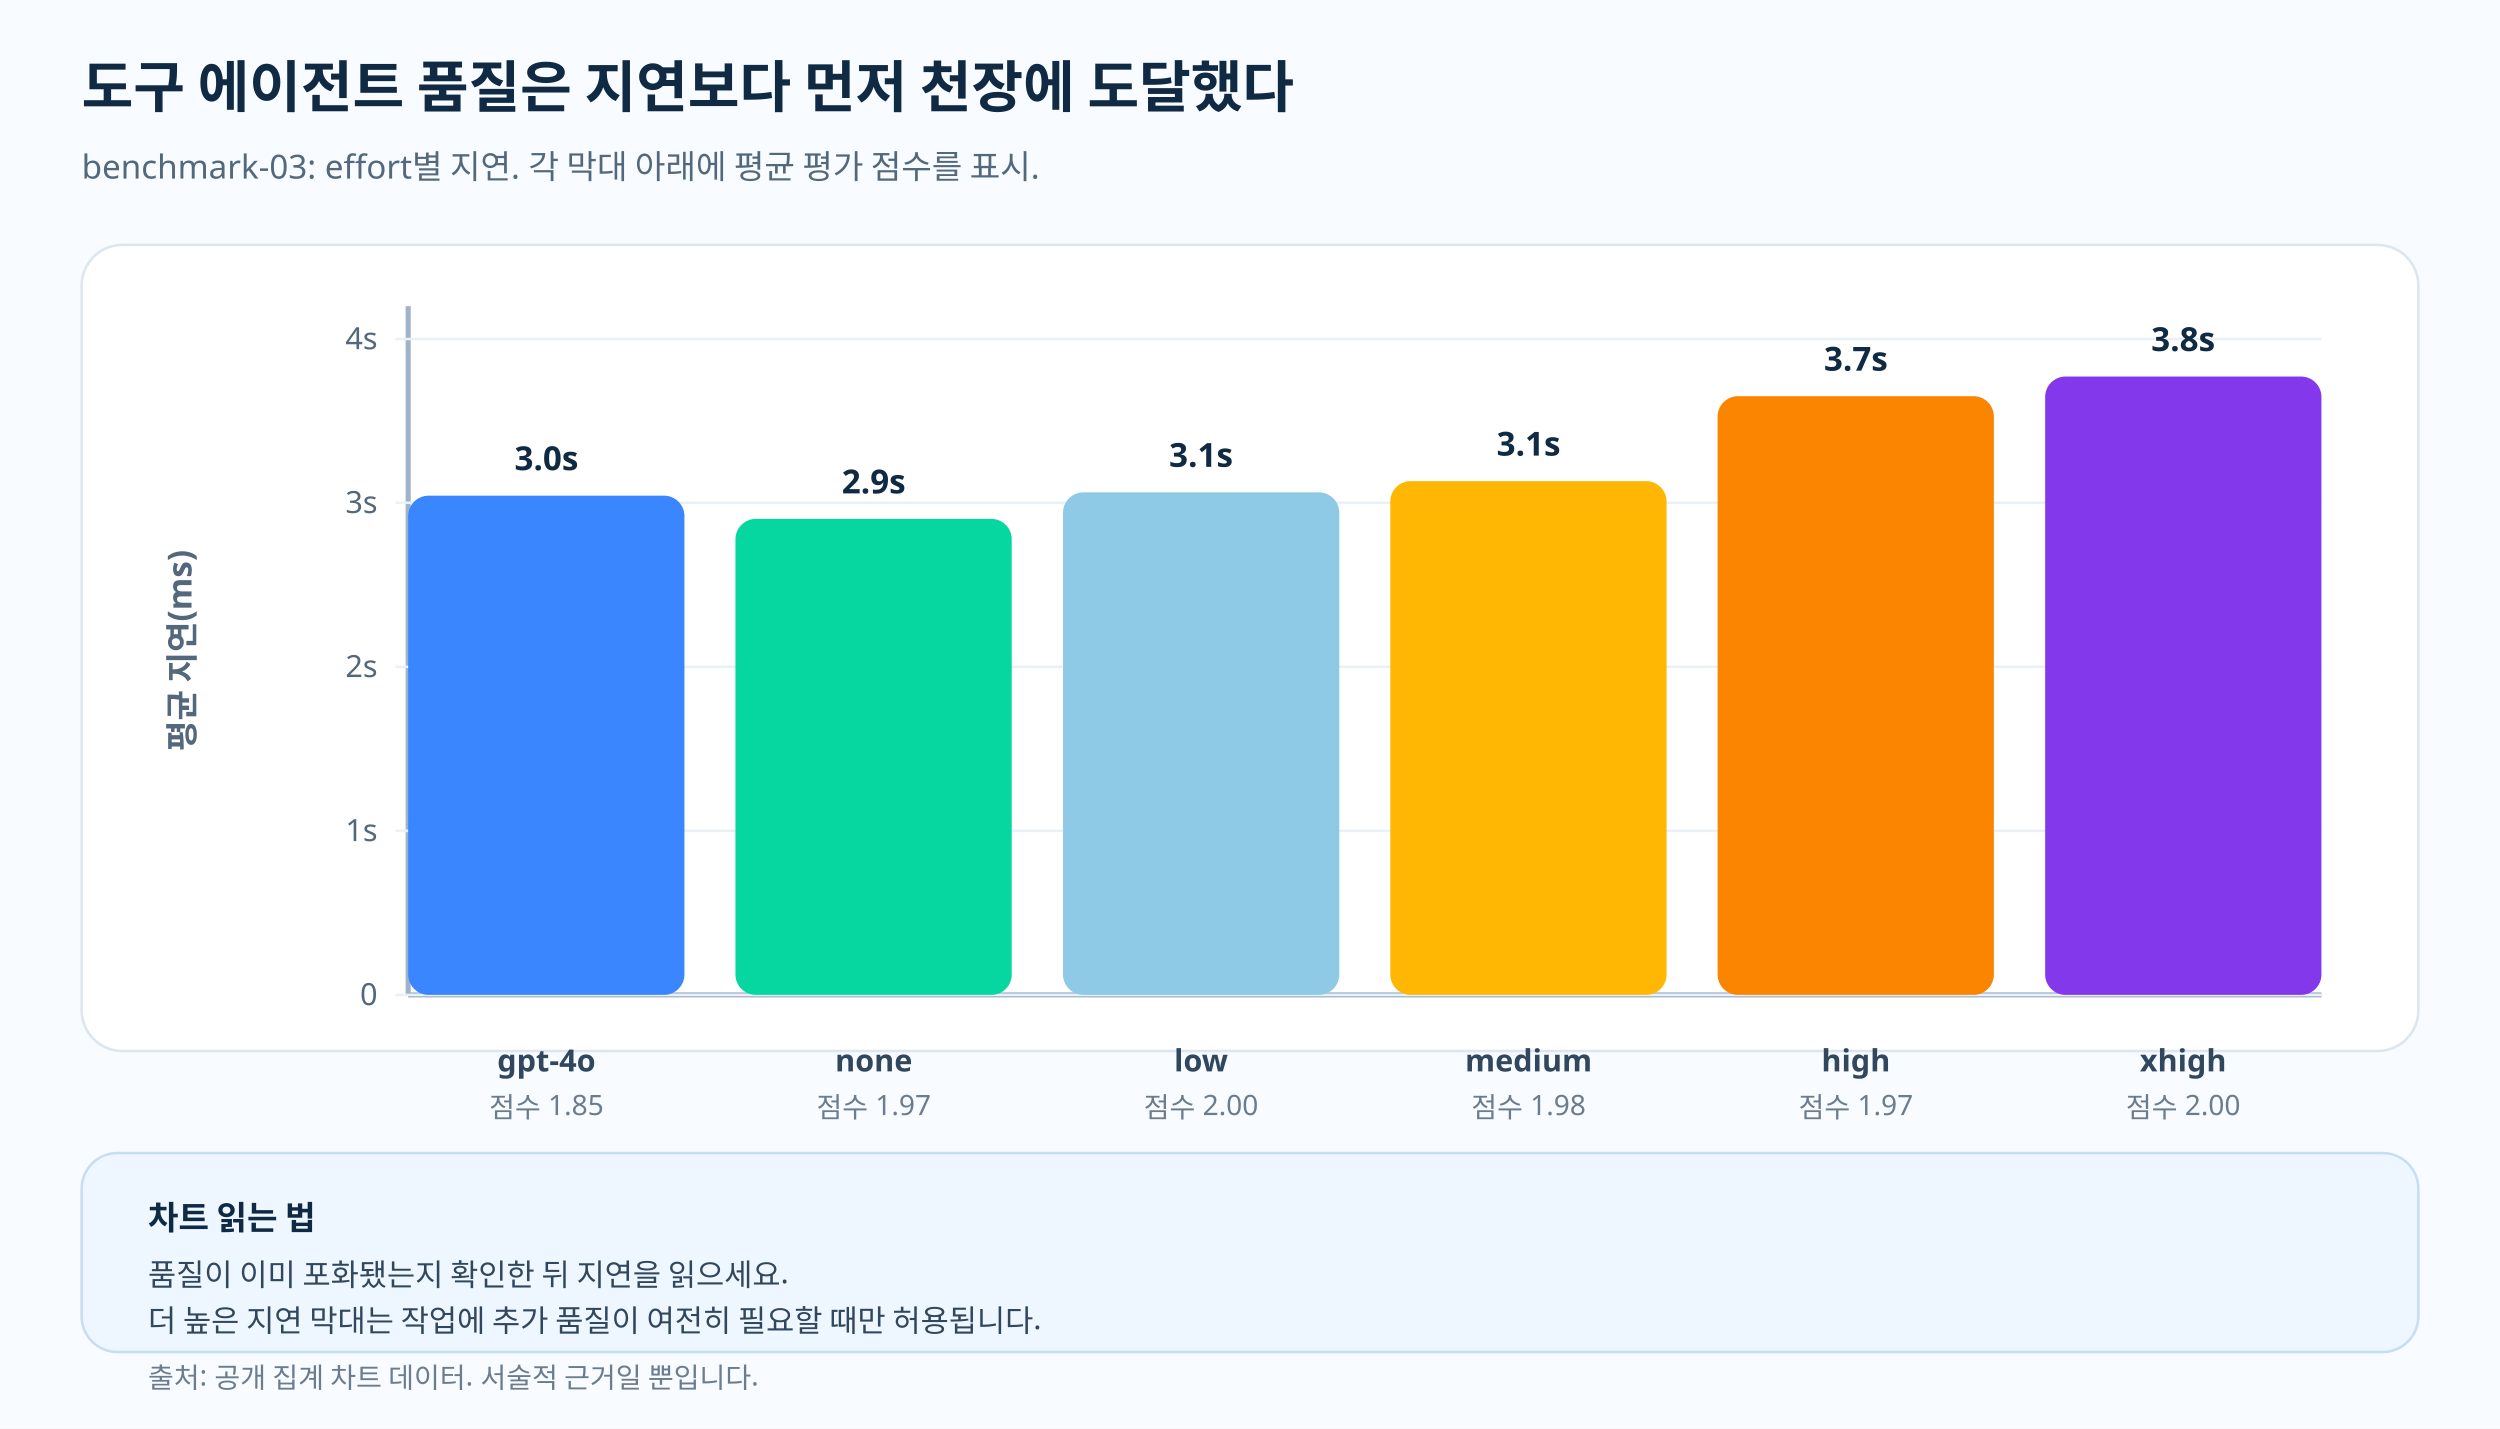
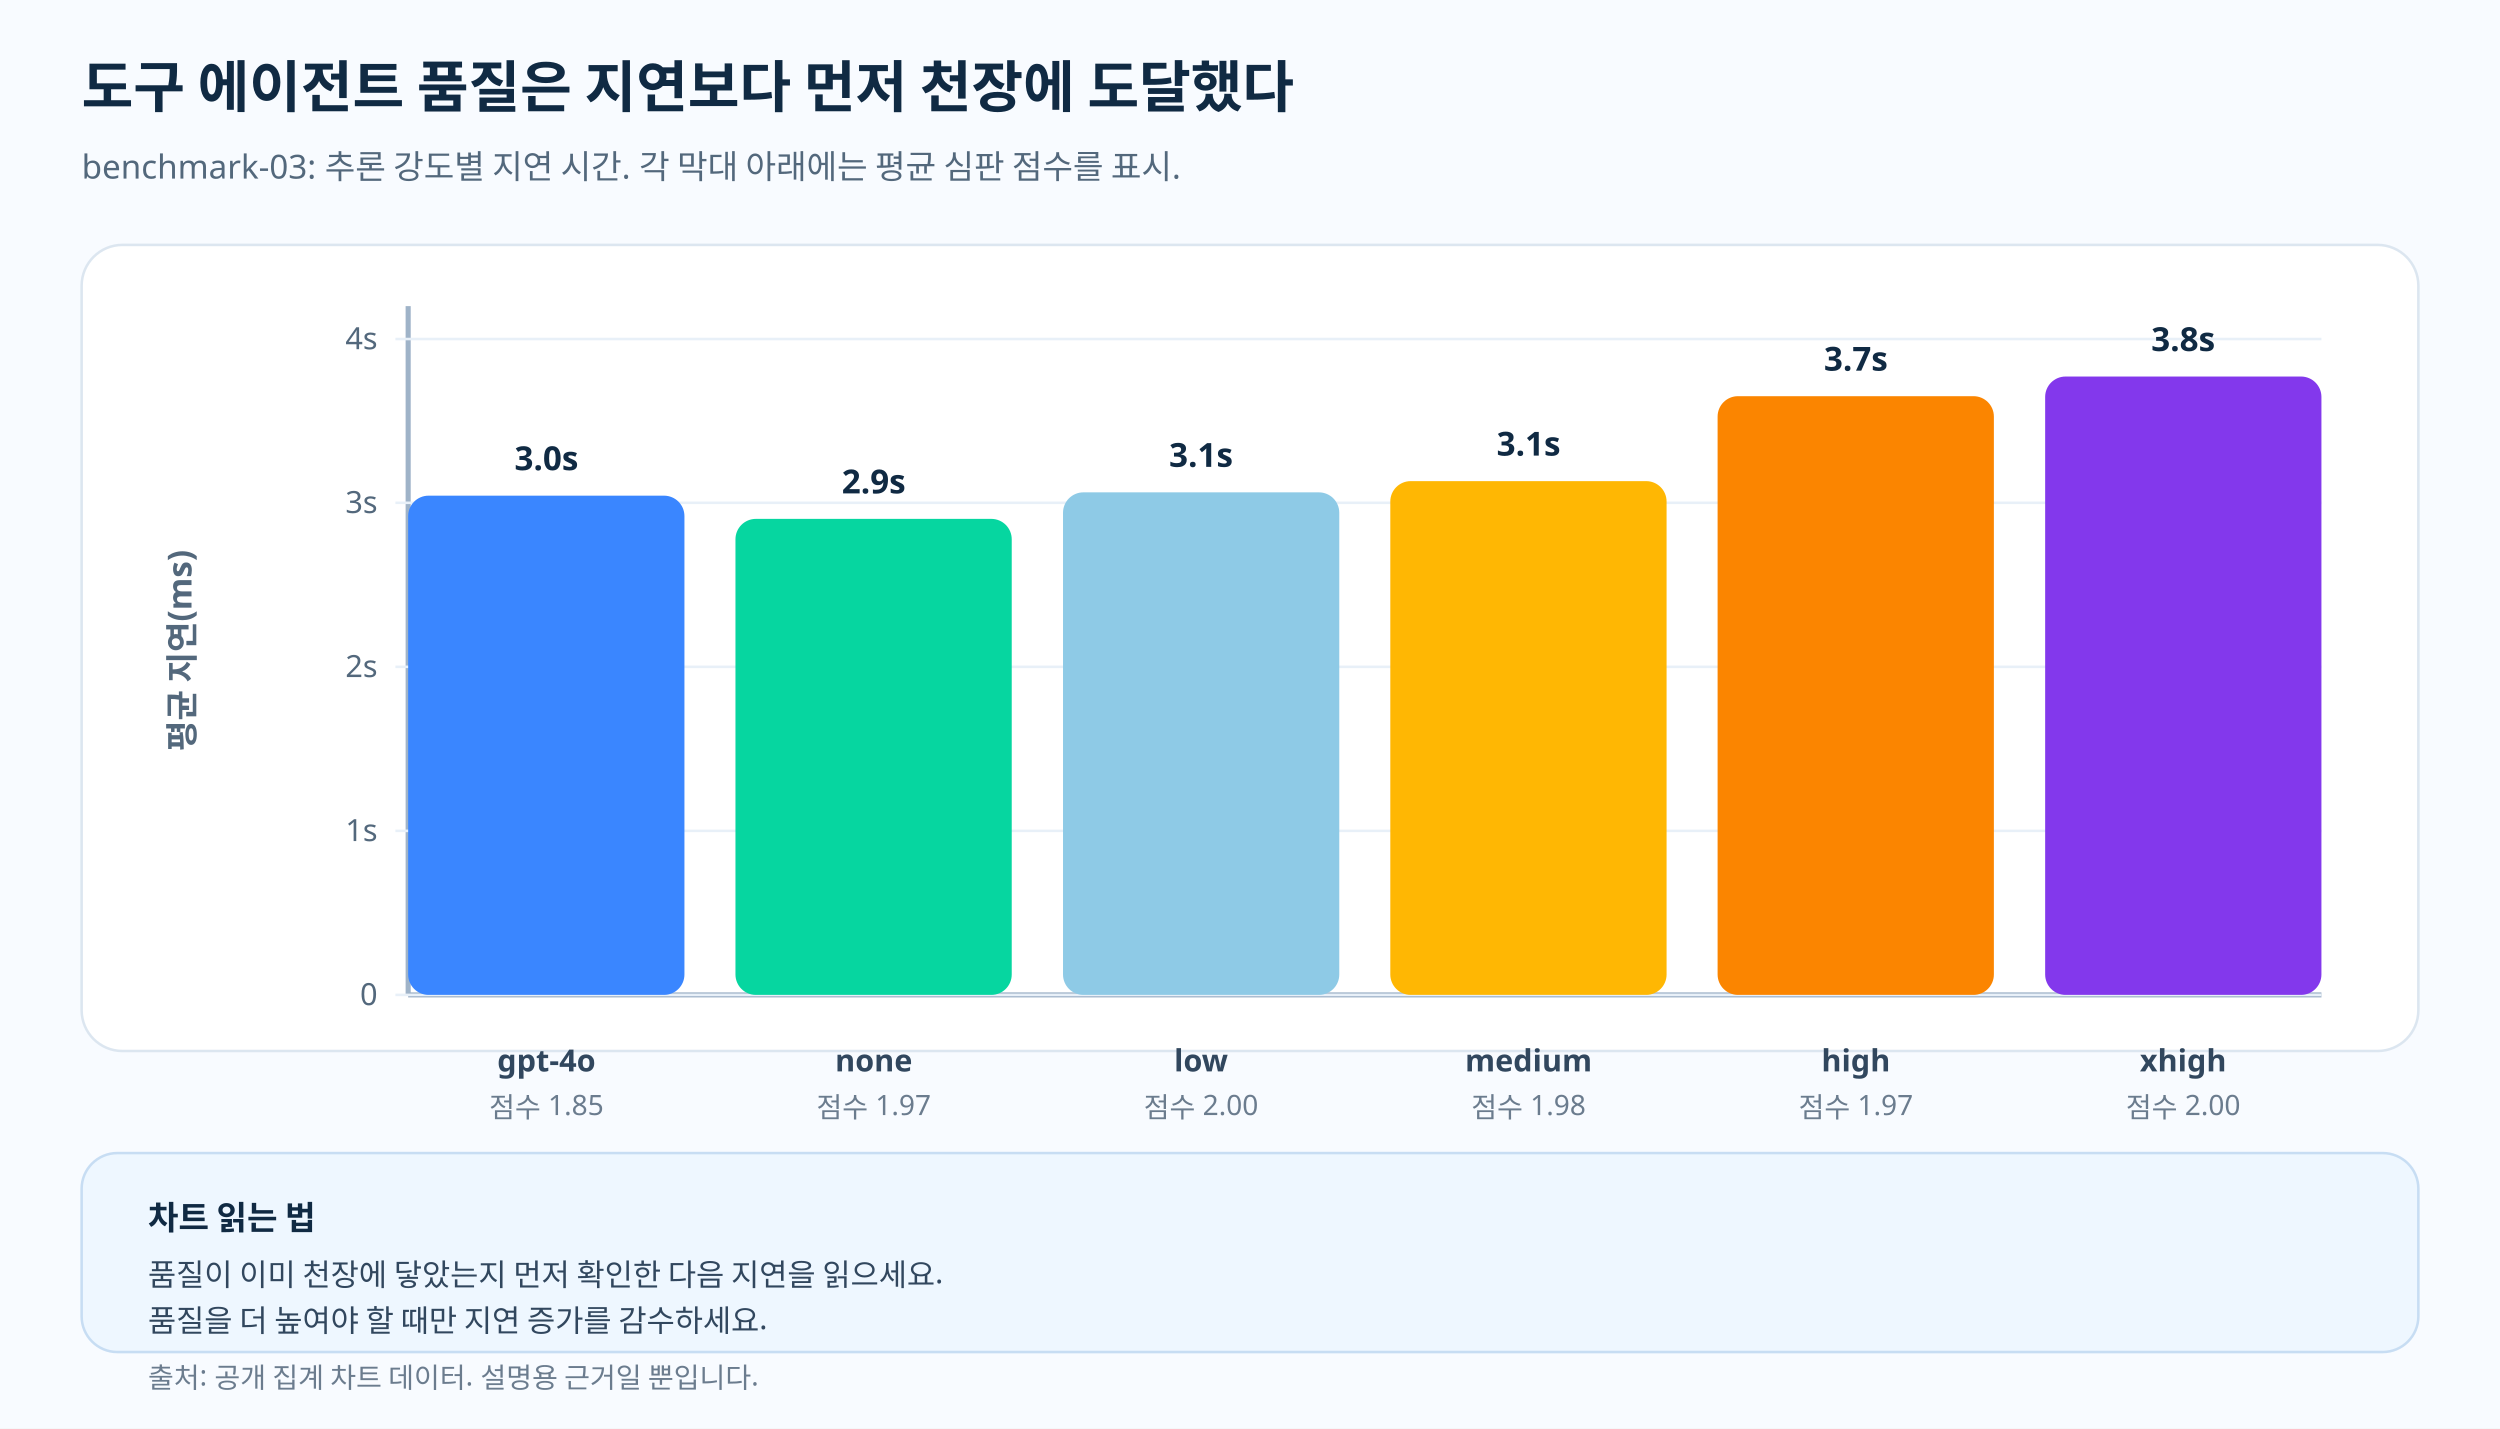
<svg xmlns="http://www.w3.org/2000/svg" role="img" aria-labelledby="title desc" viewBox="0 0 980 560">
  <rect width="980" height="560" fill="#f8fbff" />
  <text x="32" y="42" font-family="Segoe UI, system-ui, sans-serif" font-size="22" font-weight="700" fill="#102a43">도구 에이전트 품질은 지연보다 먼저 천장에 도달했다</text>
-   <text x="32" y="70" font-family="Segoe UI, system-ui, sans-serif" font-size="13" fill="#53687c">benchmark-03: effort별 지연. 각 막대 아래에 평균 평가 점수를 표시.</text>
+   <text x="32" y="70" font-family="Segoe UI, system-ui, sans-serif" font-size="13" fill="#53687c">benchmark-03: 추론 강도별 지연 시간. 각 막대 아래에는 평균 심판 점수를 표시.</text>
  <rect x="32" y="96" width="916" height="316" rx="16" fill="#fff" stroke="#dce6f0" />
  <line x1="160" y1="390" x2="910" y2="390" stroke="#9fb3c8" stroke-width="2" />
  <line x1="160" y1="120" x2="160" y2="390" stroke="#9fb3c8" stroke-width="2" />
  <line x1="155" y1="390.0" x2="910" y2="390.0" stroke="#e8f0f8" />
  <text x="148" y="394.0" text-anchor="end" font-family="Segoe UI, system-ui, sans-serif" font-size="12" fill="#53687c">0</text>
  <line x1="155" y1="325.7" x2="910" y2="325.7" stroke="#e8f0f8" />
  <text x="148" y="329.7" text-anchor="end" font-family="Segoe UI, system-ui, sans-serif" font-size="12" fill="#53687c">1s</text>
  <line x1="155" y1="261.4" x2="910" y2="261.4" stroke="#e8f0f8" />
  <text x="148" y="265.4" text-anchor="end" font-family="Segoe UI, system-ui, sans-serif" font-size="12" fill="#53687c">2s</text>
  <line x1="155" y1="197.1" x2="910" y2="197.1" stroke="#e8f0f8" />
  <text x="148" y="201.1" text-anchor="end" font-family="Segoe UI, system-ui, sans-serif" font-size="12" fill="#53687c">3s</text>
  <line x1="155" y1="132.9" x2="910" y2="132.9" stroke="#e8f0f8" />
  <text x="148" y="136.9" text-anchor="end" font-family="Segoe UI, system-ui, sans-serif" font-size="12" fill="#53687c">4s</text>
  <text x="76" y="255.0" transform="rotate(-90 76 255.0)" text-anchor="middle" font-family="Segoe UI, system-ui, sans-serif" font-size="13" font-weight="700" fill="#53687c">평균 지연(ms)</text>
  <rect x="160.0" y="194.3" width="108.3" height="195.7" rx="8" fill="#3a86ff" />
  <text x="214.2" y="184.3" text-anchor="middle" font-family="Segoe UI, system-ui, sans-serif" font-size="13" font-weight="700" fill="#102a43">3.0s</text>
  <text x="214.2" y="420" text-anchor="middle" font-family="Segoe UI, system-ui, sans-serif" font-size="12" font-weight="700" fill="#31475e">gpt-4o</text>
  <text x="214.2" y="438" text-anchor="middle" font-family="Segoe UI, system-ui, sans-serif" font-size="11" fill="#6b7c8e">점수 1.85</text>
  <rect x="288.3" y="203.4" width="108.3" height="186.6" rx="8" fill="#06d6a0" />
  <text x="342.5" y="193.4" text-anchor="middle" font-family="Segoe UI, system-ui, sans-serif" font-size="13" font-weight="700" fill="#102a43">2.9s</text>
  <text x="342.5" y="420" text-anchor="middle" font-family="Segoe UI, system-ui, sans-serif" font-size="12" font-weight="700" fill="#31475e">none</text>
  <text x="342.5" y="438" text-anchor="middle" font-family="Segoe UI, system-ui, sans-serif" font-size="11" fill="#6b7c8e">점수 1.97</text>
  <rect x="416.7" y="193.0" width="108.3" height="197.0" rx="8" fill="#8ecae6" />
  <text x="470.8" y="183.0" text-anchor="middle" font-family="Segoe UI, system-ui, sans-serif" font-size="13" font-weight="700" fill="#102a43">3.1s</text>
  <text x="470.8" y="420" text-anchor="middle" font-family="Segoe UI, system-ui, sans-serif" font-size="12" font-weight="700" fill="#31475e">low</text>
  <text x="470.8" y="438" text-anchor="middle" font-family="Segoe UI, system-ui, sans-serif" font-size="11" fill="#6b7c8e">점수 2.00</text>
  <rect x="545.0" y="188.6" width="108.3" height="201.4" rx="8" fill="#ffb703" />
  <text x="599.2" y="178.6" text-anchor="middle" font-family="Segoe UI, system-ui, sans-serif" font-size="13" font-weight="700" fill="#102a43">3.1s</text>
  <text x="599.2" y="420" text-anchor="middle" font-family="Segoe UI, system-ui, sans-serif" font-size="12" font-weight="700" fill="#31475e">medium</text>
  <text x="599.2" y="438" text-anchor="middle" font-family="Segoe UI, system-ui, sans-serif" font-size="11" fill="#6b7c8e">점수 1.98</text>
  <rect x="673.3" y="155.3" width="108.3" height="234.7" rx="8" fill="#fb8500" />
  <text x="727.5" y="145.3" text-anchor="middle" font-family="Segoe UI, system-ui, sans-serif" font-size="13" font-weight="700" fill="#102a43">3.7s</text>
  <text x="727.5" y="420" text-anchor="middle" font-family="Segoe UI, system-ui, sans-serif" font-size="12" font-weight="700" fill="#31475e">high</text>
  <text x="727.5" y="438" text-anchor="middle" font-family="Segoe UI, system-ui, sans-serif" font-size="11" fill="#6b7c8e">점수 1.97</text>
  <rect x="801.7" y="147.6" width="108.3" height="242.4" rx="8" fill="#8338ec" />
  <text x="855.8" y="137.6" text-anchor="middle" font-family="Segoe UI, system-ui, sans-serif" font-size="13" font-weight="700" fill="#102a43">3.8s</text>
  <text x="855.8" y="420" text-anchor="middle" font-family="Segoe UI, system-ui, sans-serif" font-size="12" font-weight="700" fill="#31475e">xhigh</text>
  <text x="855.8" y="438" text-anchor="middle" font-family="Segoe UI, system-ui, sans-serif" font-size="11" fill="#6b7c8e">점수 2.00</text>
  <rect x="32" y="452" width="916" height="78" rx="14" fill="#eef7ff" stroke="#c7ddf3" />
  <text x="58" y="482" font-family="Segoe UI, system-ui, sans-serif" font-size="13" font-weight="700" fill="#102a43">차트 읽는 법</text>
-   <text x="58" y="504" font-family="Segoe UI, system-ui, sans-serif" font-size="12" fill="#31475e">품질이 이미 포화됐는지 확인한 뒤 지연을 읽으세요.</text>
-   <text x="58" y="522" font-family="Segoe UI, system-ui, sans-serif" font-size="12" fill="#31475e">더 높은 지연 막대는 작업에 추가 품질이 여전히 필요할 때만 허용됩니다.</text>
-   <text x="58" y="544" font-family="Segoe UI, system-ui, sans-serif" font-size="11" fill="#6b7c8e">출처: 공개 집계 차트 데이터. 서술적 근거일 뿐입니다.</text>
+   <text x="58" y="504" font-family="Segoe UI, system-ui, sans-serif" font-size="12" fill="#31475e">품질이 이미 천장에 닿았는지 먼저 확인한 다음 지연을 읽으세요.</text>
+   <text x="58" y="522" font-family="Segoe UI, system-ui, sans-serif" font-size="12" fill="#31475e">품질을 더 높여야 할 때만 지연 증가를 감수하세요.</text>
+   <text x="58" y="544" font-family="Segoe UI, system-ui, sans-serif" font-size="11" fill="#6b7c8e">출처: 공개 집계 차트 데이터. 설명용 근거일 뿐입니다.</text>
</svg>
